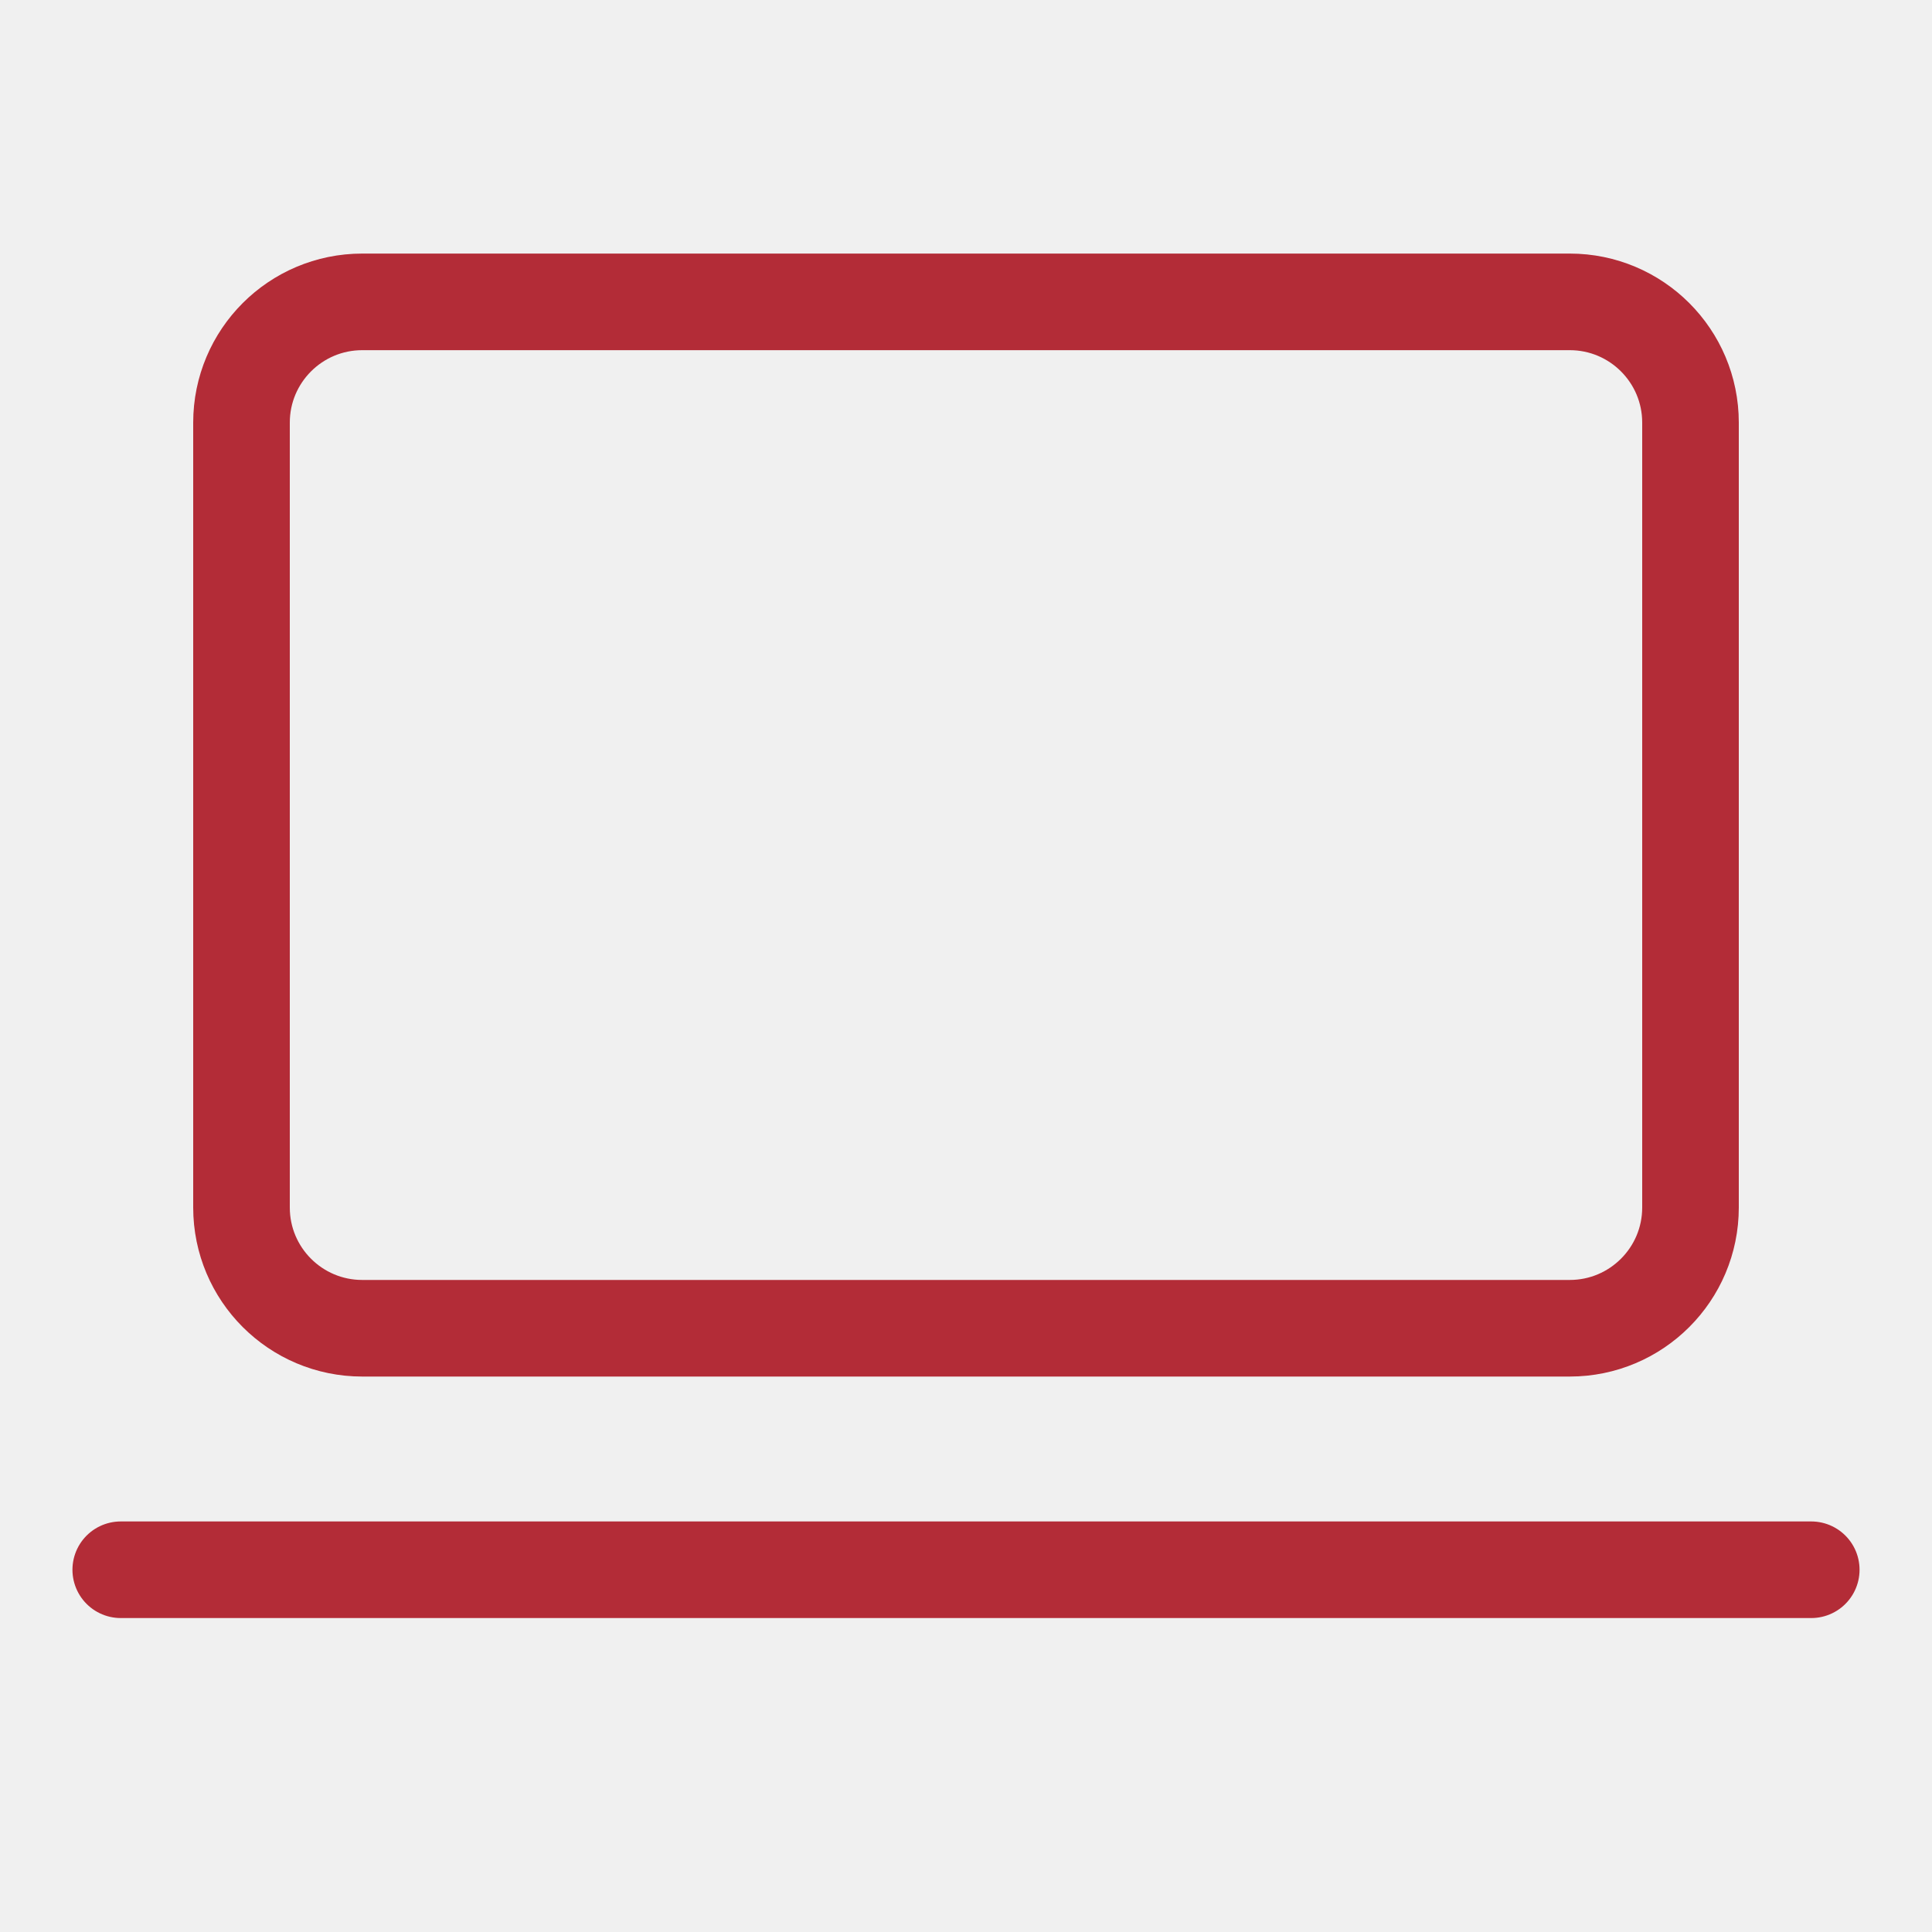
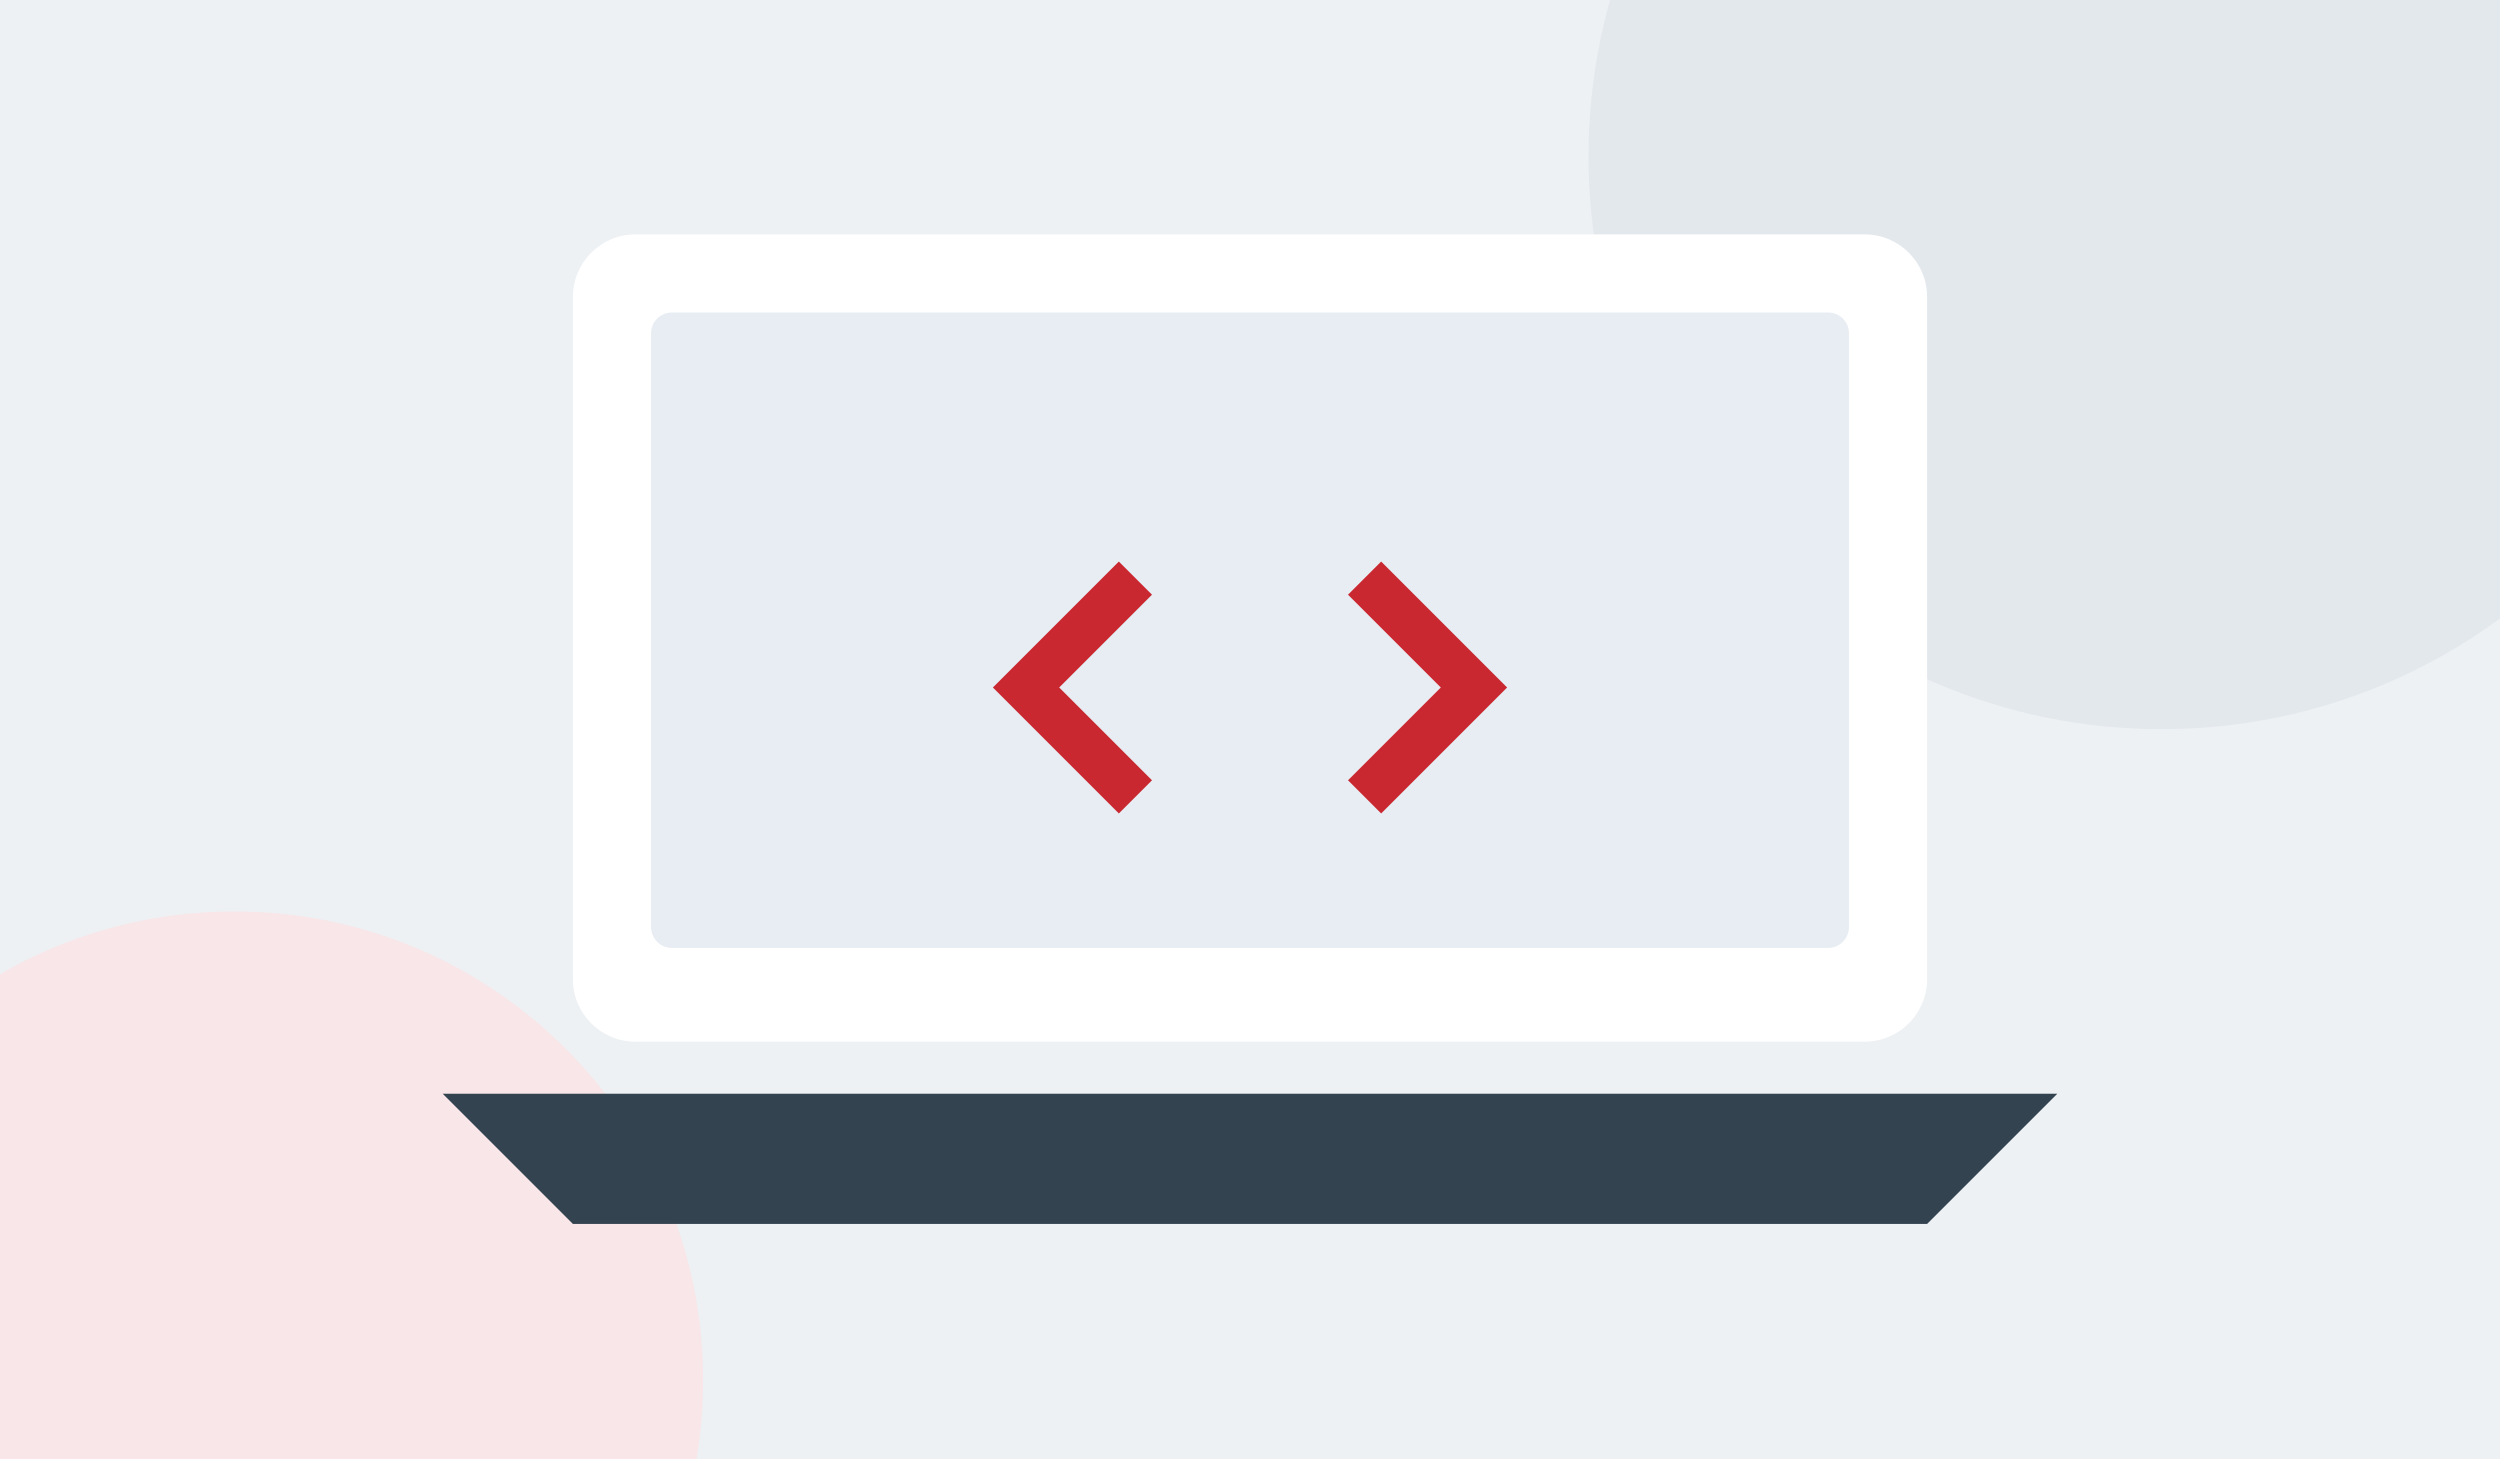
- <svg xmlns="http://www.w3.org/2000/svg" viewBox="0 0 32 32">
-   <g fill="none" stroke="#b32c37" stroke-width="1.6" stroke-linecap="round" stroke-linejoin="round">
-     <rect x="4" y="5" width="24" height="17" rx="2" />
-     <path d="M2 26h28" />
-   </g>
+ <svg xmlns="http://www.w3.org/2000/svg" viewBox="0 0 480 280">
+   <rect width="480" height="280" fill="#edf1f4" />
+   <circle cx="415" cy="30" r="110" fill="#e3e8ed" />
+   <circle cx="45" cy="265" r="90" fill="#f8e6e8" />
+   <rect x="110" y="45" width="260" height="155" rx="12" fill="white" />
+   <rect x="125" y="60" width="230" height="122" rx="4" fill="#e7edf2" />
+   <path d="M85 210h310l-25 25H110z" fill="#334350" />
+   <path d="M218 111l-21 21 21 21m44-42 21 21-21 21" stroke="#c92830" stroke-width="9" fill="none" />
</svg>
